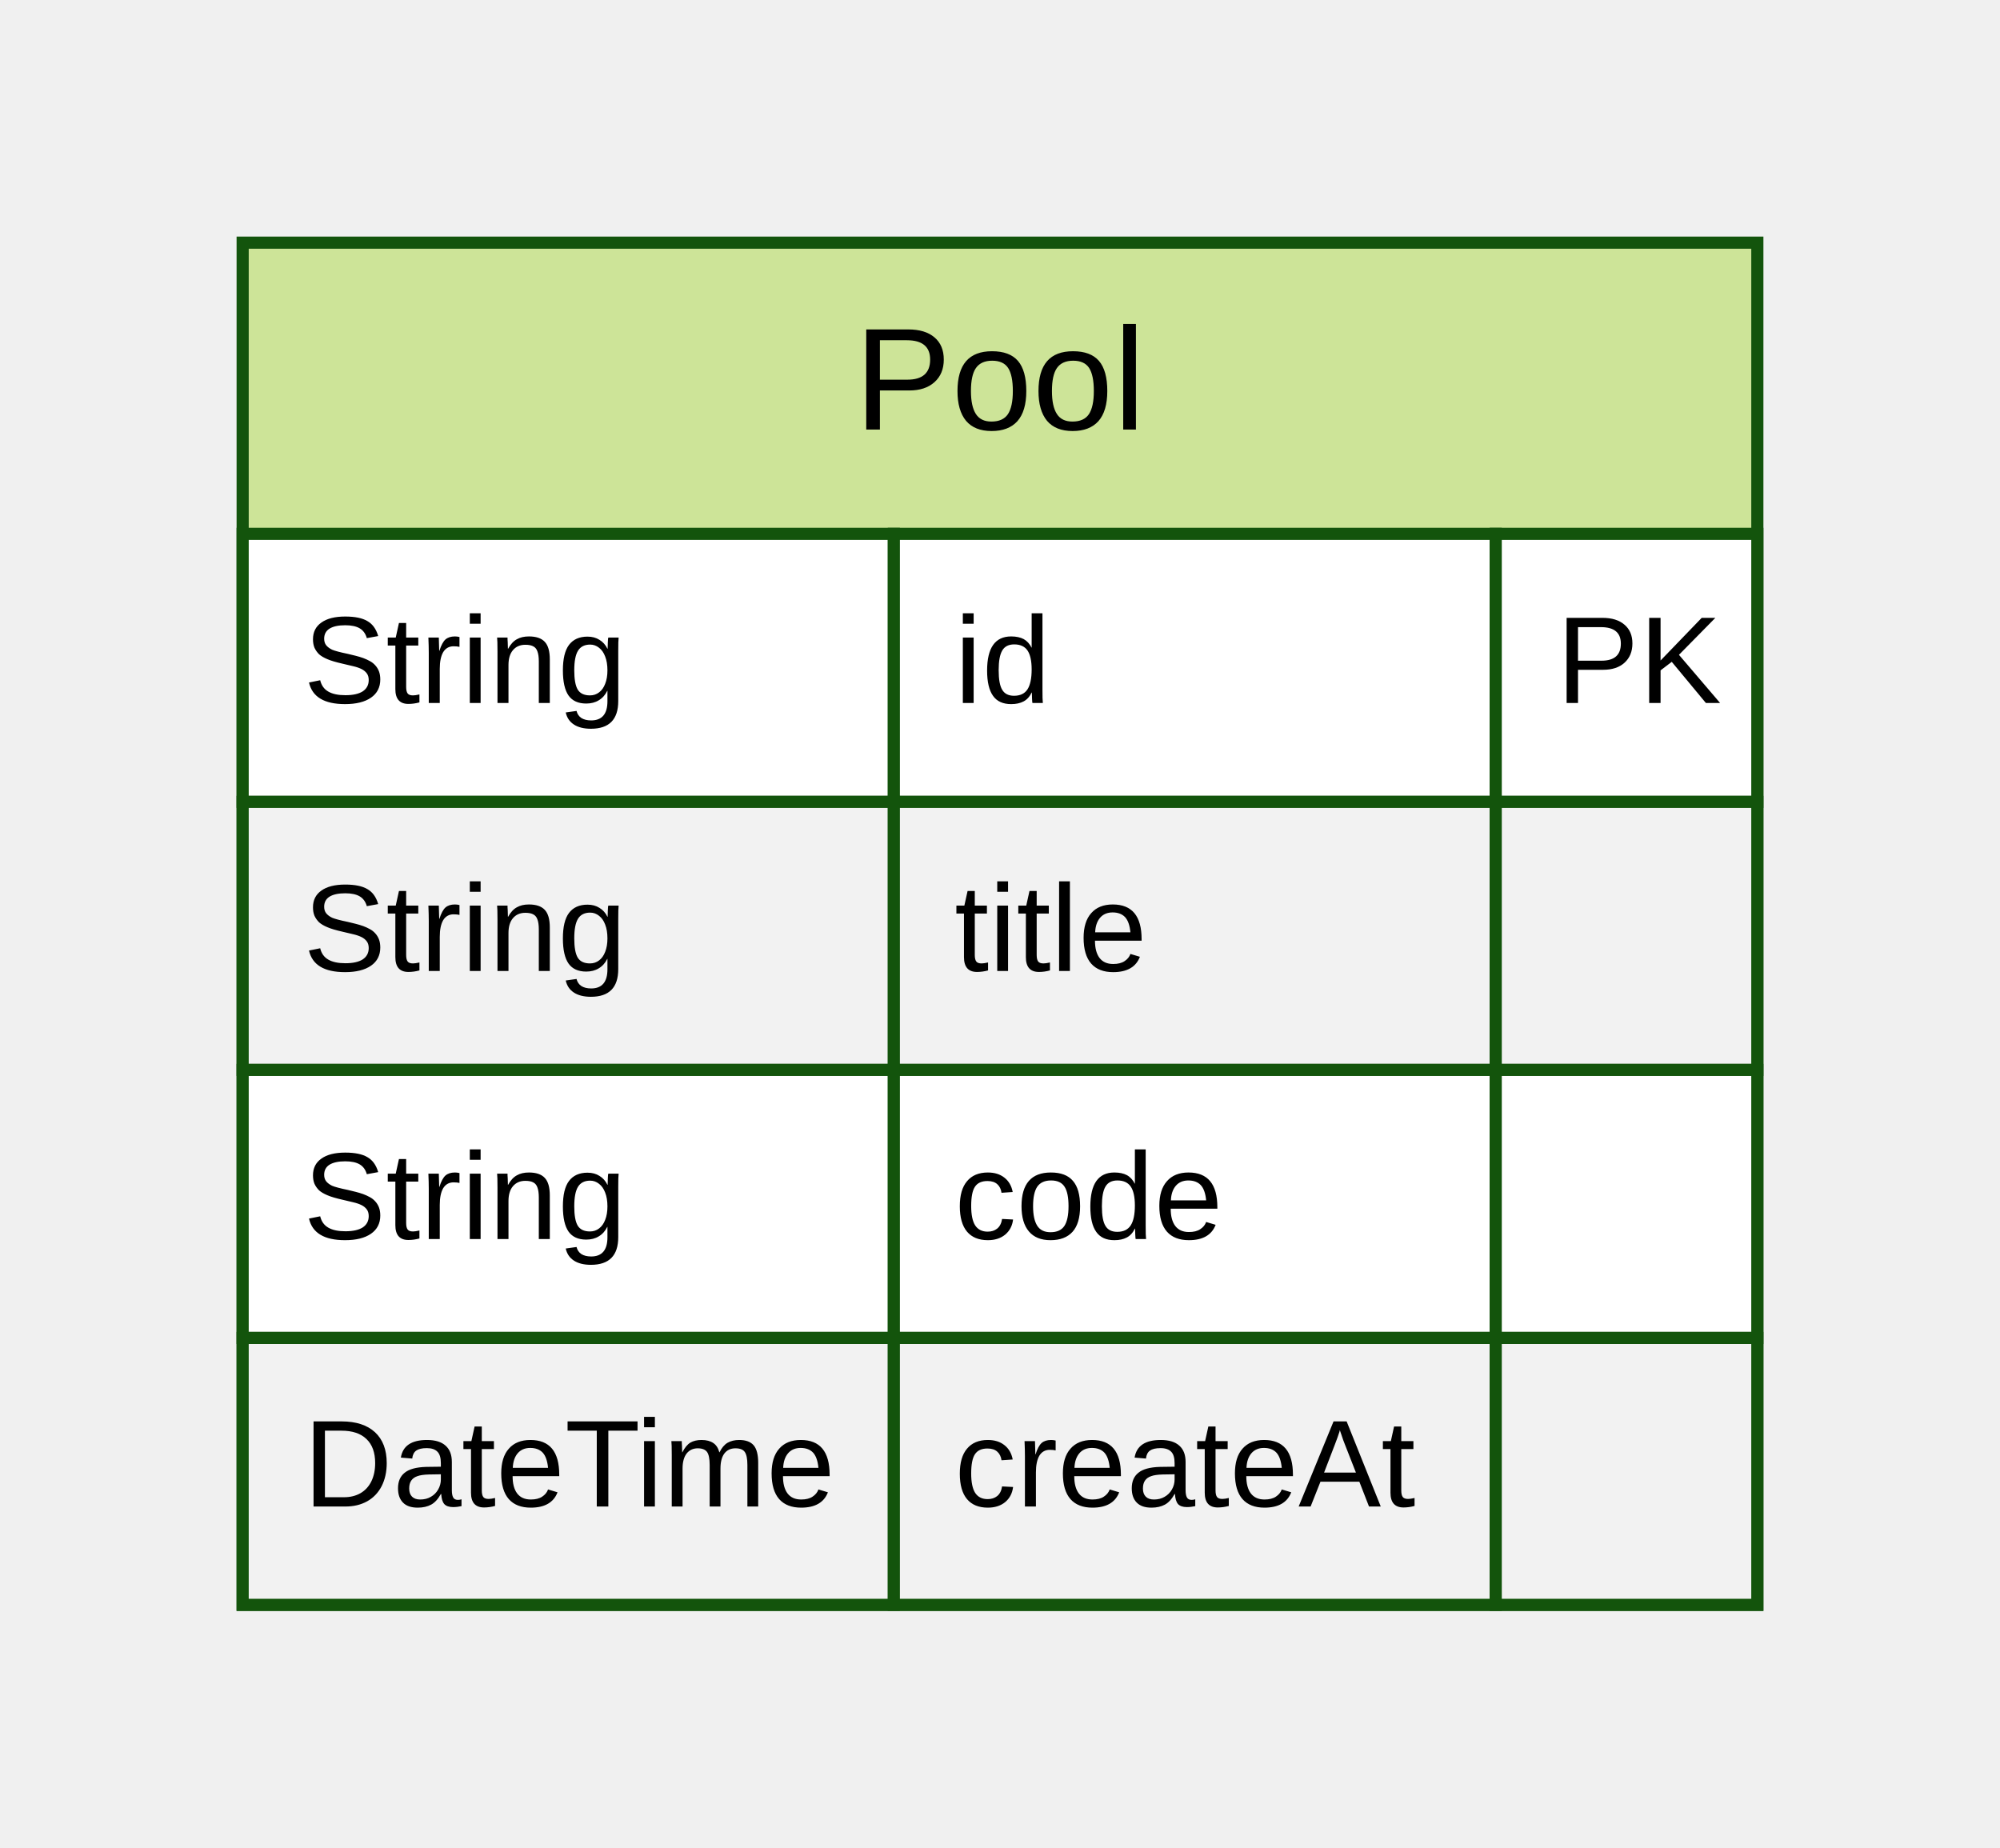
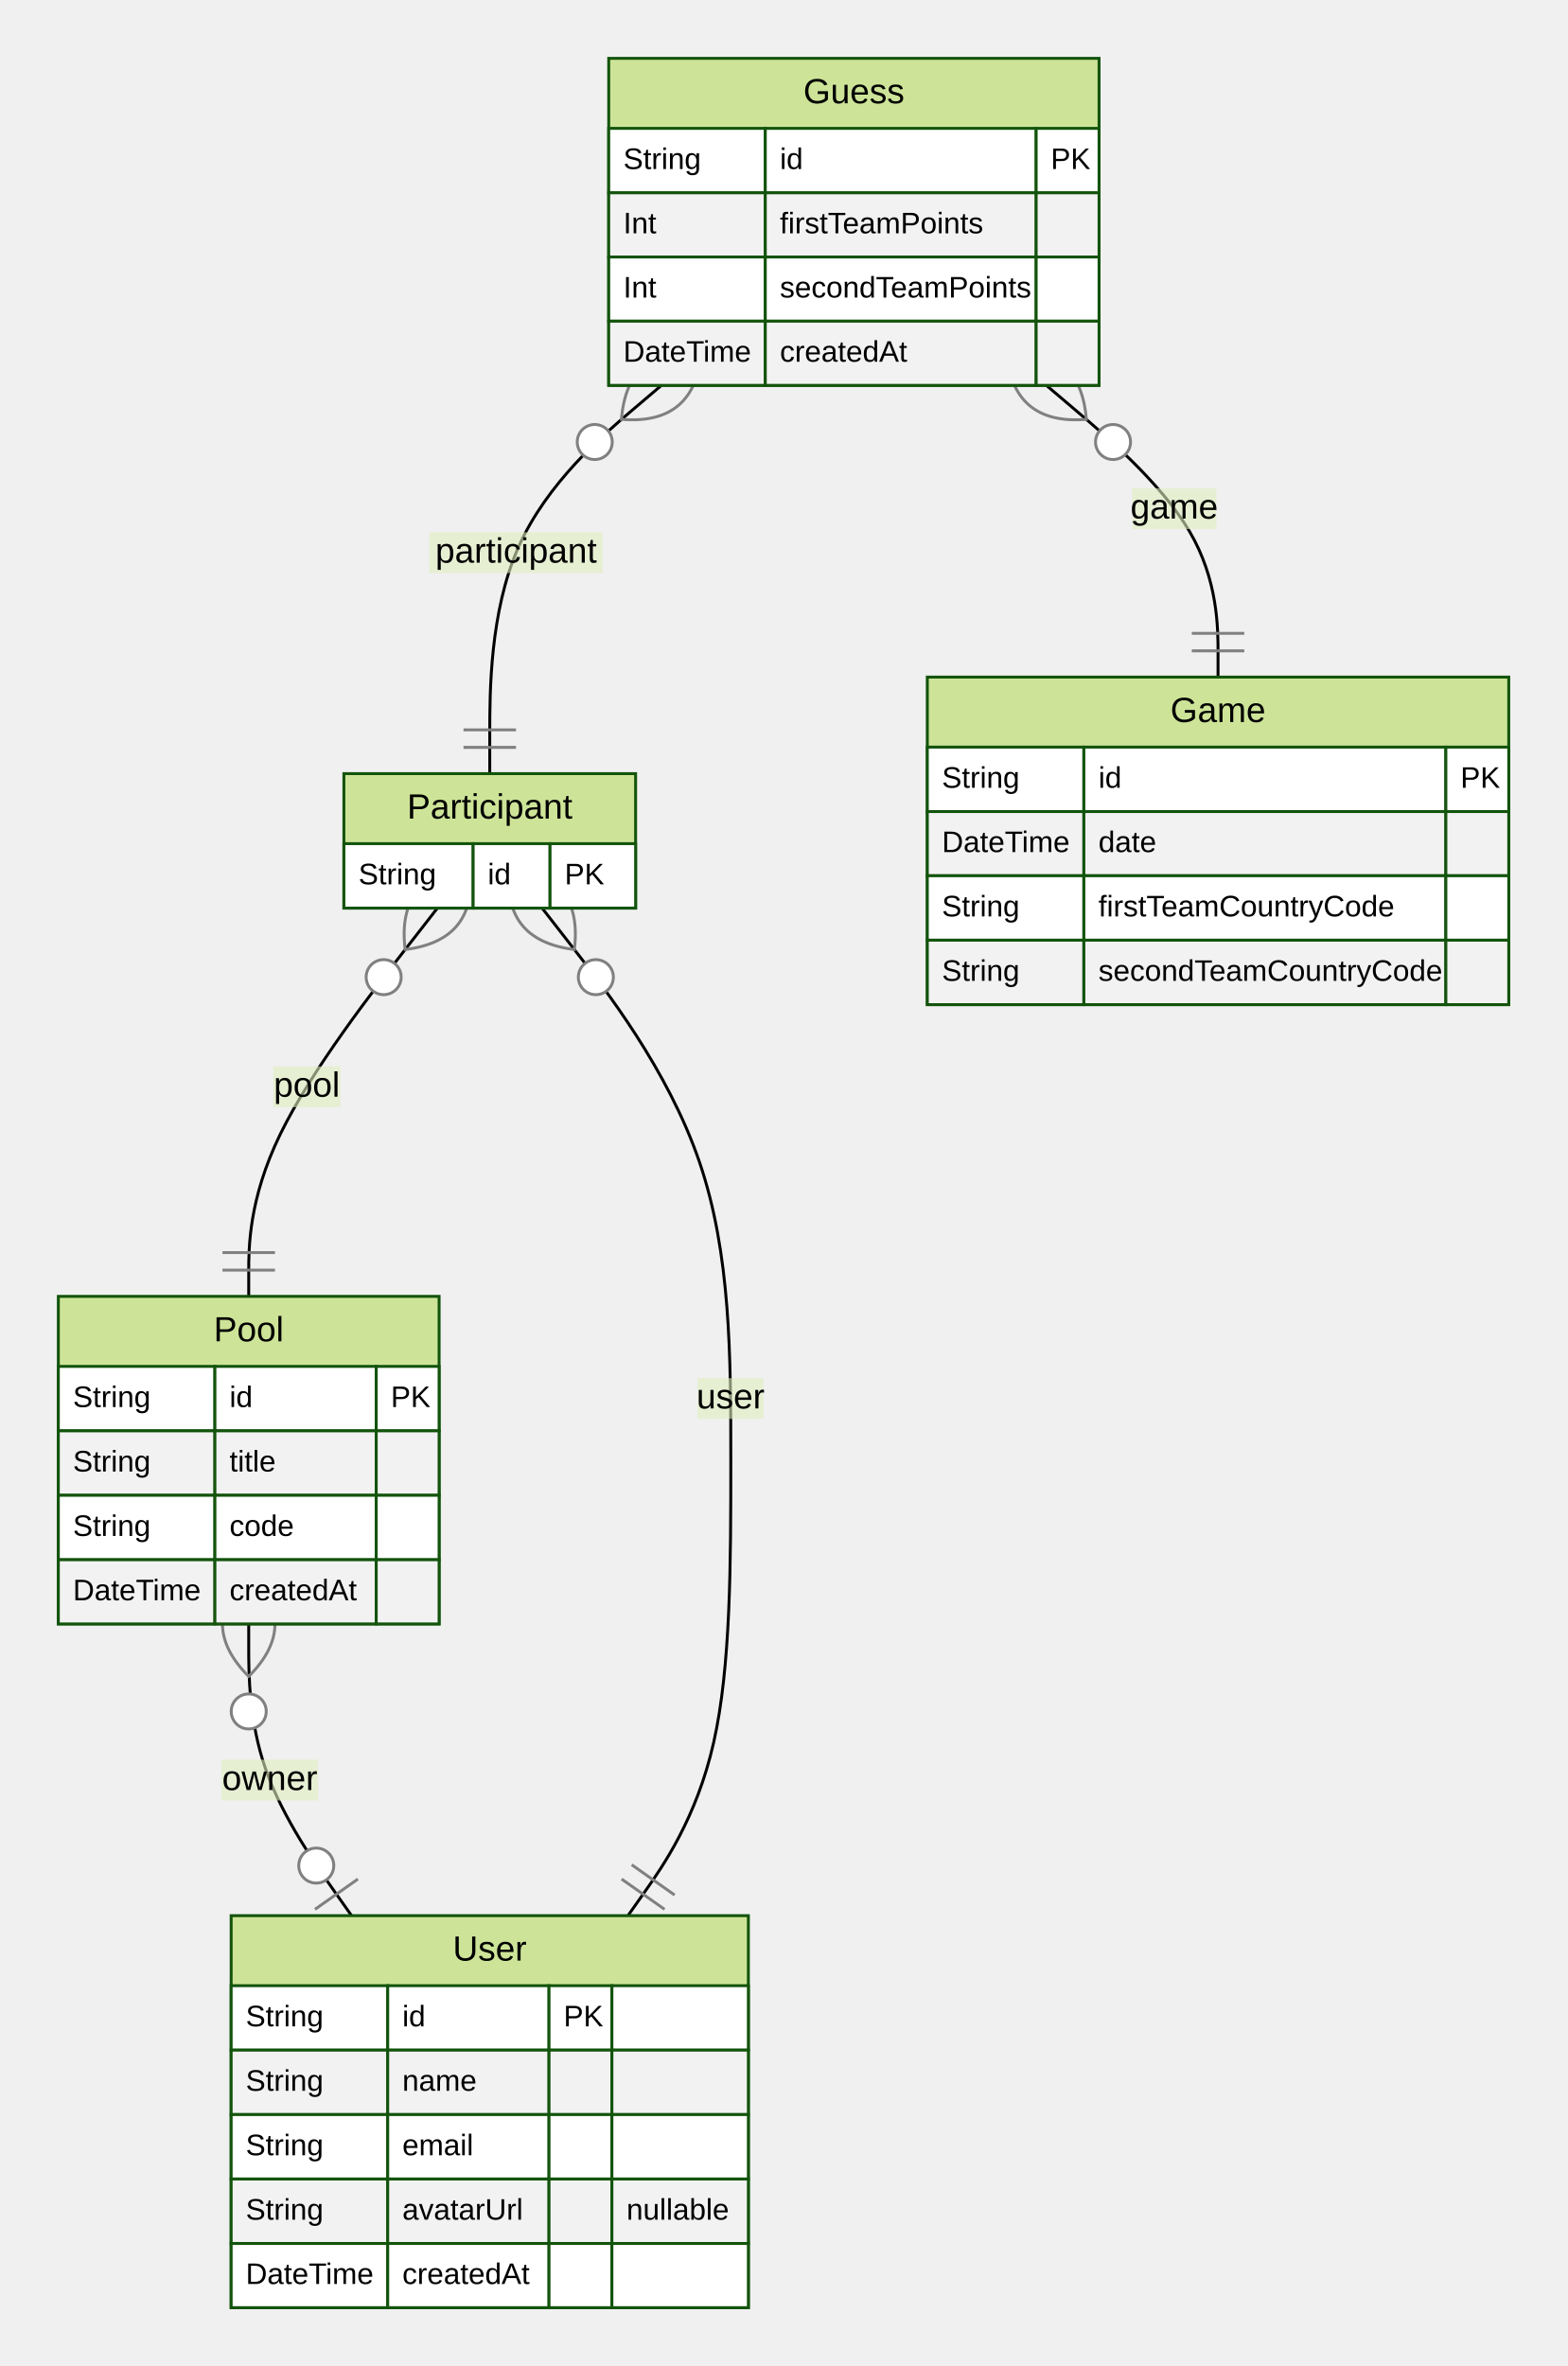
- <svg xmlns="http://www.w3.org/2000/svg" aria-labelledby="chart-title-mermaid-0 chart-desc-mermaid-0" role="img" viewBox="0 0 164.844 152.275" style="max-width: 164.844px; background-color: white;" width="100%" id="mermaid-0">
+ <svg xmlns="http://www.w3.org/2000/svg" aria-labelledby="chart-title-mermaid-0 chart-desc-mermaid-0" role="img" viewBox="0 0 537.227 811.01" style="max-width: 537.227px; background-color: white;" width="100%" id="mermaid-0">
  <style>#mermaid-0 {font-family:"trebuchet ms",verdana,arial,sans-serif;font-size:16px;fill:#000000;}#mermaid-0 .error-icon{fill:#552222;}#mermaid-0 .error-text{fill:#552222;stroke:#552222;}#mermaid-0 .edge-thickness-normal{stroke-width:2px;}#mermaid-0 .edge-thickness-thick{stroke-width:3.5px;}#mermaid-0 .edge-pattern-solid{stroke-dasharray:0;}#mermaid-0 .edge-pattern-dashed{stroke-dasharray:3;}#mermaid-0 .edge-pattern-dotted{stroke-dasharray:2;}#mermaid-0 .marker{fill:#000000;stroke:#000000;}#mermaid-0 .marker.cross{stroke:#000000;}#mermaid-0 svg{font-family:"trebuchet ms",verdana,arial,sans-serif;font-size:16px;}#mermaid-0 .entityBox{fill:#cde498;stroke:#13540c;}#mermaid-0 .attributeBoxOdd{fill:#ffffff;stroke:#13540c;}#mermaid-0 .attributeBoxEven{fill:#f2f2f2;stroke:#13540c;}#mermaid-0 .relationshipLabelBox{fill:hsl(78.158, 58.462%, 84.51%);opacity:0.7;background-color:hsl(78.158, 58.462%, 84.51%);}#mermaid-0 .relationshipLabelBox rect{opacity:0.5;}#mermaid-0 .relationshipLine{stroke:#000000;}#mermaid-0 :root{--mermaid-font-family:"trebuchet ms",verdana,arial,sans-serif;}</style>
  <g />
  <defs>
    <marker orient="auto" markerHeight="18" markerWidth="18" refY="9" refX="0" id="ONLY_ONE_START">
      <path d="M9,0 L9,18 M15,0 L15,18" fill="none" stroke="gray" />
    </marker>
  </defs>
  <defs>
    <marker orient="auto" markerHeight="18" markerWidth="18" refY="9" refX="18" id="ONLY_ONE_END">
      <path d="M3,0 L3,18 M9,0 L9,18" fill="none" stroke="gray" />
    </marker>
  </defs>
  <defs>
    <marker orient="auto" markerHeight="18" markerWidth="30" refY="9" refX="0" id="ZERO_OR_ONE_START">
      <circle r="6" cy="9" cx="21" fill="white" stroke="gray" />
      <path d="M9,0 L9,18" fill="none" stroke="gray" />
    </marker>
  </defs>
  <defs>
    <marker orient="auto" markerHeight="18" markerWidth="30" refY="9" refX="30" id="ZERO_OR_ONE_END">
      <circle r="6" cy="9" cx="9" fill="white" stroke="gray" />
      <path d="M21,0 L21,18" fill="none" stroke="gray" />
    </marker>
  </defs>
  <defs>
    <marker orient="auto" markerHeight="36" markerWidth="45" refY="18" refX="18" id="ONE_OR_MORE_START">
      <path d="M0,18 Q 18,0 36,18 Q 18,36 0,18 M42,9 L42,27" fill="none" stroke="gray" />
    </marker>
  </defs>
  <defs>
    <marker orient="auto" markerHeight="36" markerWidth="45" refY="18" refX="27" id="ONE_OR_MORE_END">
      <path d="M3,9 L3,27 M9,18 Q27,0 45,18 Q27,36 9,18" fill="none" stroke="gray" />
    </marker>
  </defs>
  <defs>
    <marker orient="auto" markerHeight="36" markerWidth="57" refY="18" refX="18" id="ZERO_OR_MORE_START">
      <circle r="6" cy="18" cx="48" fill="white" stroke="gray" />
      <path d="M0,18 Q18,0 36,18 Q18,36 0,18" fill="none" stroke="gray" />
    </marker>
  </defs>
  <defs>
    <marker orient="auto" markerHeight="36" markerWidth="57" refY="18" refX="39" id="ZERO_OR_MORE_END">
      <circle r="6" cy="18" cx="9" fill="white" stroke="gray" />
      <path d="M21,18 Q39,0 57,18 Q39,36 21,18" fill="none" stroke="gray" />
    </marker>
  </defs>
-   <g transform="translate(20,20 )" id="Pool">
-     <rect height="112.275" width="124.844" y="0" x="0" stroke="gray" fill-opacity="100%" fill="honeydew" class="er entityBox" />
-     <text transform="translate(62.42188,12)" style="font-family: &quot;trebuchet ms&quot;, verdana, arial, sans-serif;; font-size: 12px" text-anchor="middle" dominant-baseline="middle" y="0" x="0" id="entity-Pool" class="er entityLabel">Pool</text>
+   <path marker-start="url(#ZERO_OR_MORE_START)" marker-end="url(#ZERO_OR_ONE_END)" fill="none" stroke="gray" d="M85.266,556.643L85.266,564.976C85.266,573.309,85.266,589.976,91.142,606.643C97.018,623.309,108.771,639.976,114.647,648.309L120.523,656.643" class="er relationshipLine" />
+   <path marker-start="url(#ZERO_OR_MORE_START)" marker-end="url(#ONLY_ONE_END)" fill="none" stroke="gray" d="M185.841,311.275L196.622,325.124C207.404,338.973,228.968,366.67,239.749,398.208C250.531,429.746,250.531,465.126,250.531,500.505C250.531,535.884,250.531,571.263,244.655,597.286C238.779,623.309,227.026,639.976,221.15,648.309L215.273,656.643" class="er relationshipLine" />
+   <path marker-start="url(#ZERO_OR_MORE_START)" marker-end="url(#ONLY_ONE_END)" fill="none" stroke="gray" d="M149.956,311.275L139.174,325.124C128.393,338.973,106.829,366.67,96.047,388.852C85.266,411.034,85.266,427.701,85.266,436.034L85.266,444.367" class="er relationshipLine" />
+   <path marker-start="url(#ZERO_OR_MORE_START)" marker-end="url(#ONLY_ONE_END)" fill="none" stroke="gray" d="M226.756,132.092L216.946,140.425C207.137,148.758,187.518,165.425,177.708,187.607C167.898,209.789,167.898,237.486,167.898,251.335L167.898,265.184" class="er relationshipLine" />
+   <path marker-start="url(#ZERO_OR_MORE_START)" marker-end="url(#ONLY_ONE_END)" fill="none" stroke="gray" d="M358.705,132.092L368.515,140.425C378.324,148.758,397.943,165.425,407.753,182.092C417.562,198.758,417.562,215.425,417.562,223.758L417.562,232.092" class="er relationshipLine" />
+   <g transform="translate(20,444.3672 )" id="Pool">
+     <rect height="112.275" width="130.531" y="0" x="0" stroke="gray" fill-opacity="100%" fill="honeydew" class="er entityBox" />
+     <text transform="translate(65.26562,12)" style="font-family: &quot;trebuchet ms&quot;, verdana, arial, sans-serif;; font-size: 12px" text-anchor="middle" dominant-baseline="middle" y="0" x="0" id="entity-Pool" class="er entityLabel">Pool</text>
    <rect height="22.092" width="53.672" y="24" x="0" stroke="gray" fill-opacity="100%" fill="honeydew" class="er attributeBoxOdd" />
    <text transform="translate(5,35.0459)" style="font-family: &quot;trebuchet ms&quot;, verdana, arial, sans-serif;; font-size: 10.2px" text-anchor="left" dominant-baseline="middle" y="0" x="0" id="entity-Pool-attr-1-type" class="er entityLabel">String</text>
-     <rect height="22.092" width="49.609" y="24" x="53.672" stroke="gray" fill-opacity="100%" fill="honeydew" class="er attributeBoxOdd" />
+     <rect height="22.092" width="55.297" y="24" x="53.672" stroke="gray" fill-opacity="100%" fill="honeydew" class="er attributeBoxOdd" />
    <text transform="translate(58.67188,35.0459)" style="font-family: &quot;trebuchet ms&quot;, verdana, arial, sans-serif;; font-size: 10.2px" text-anchor="left" dominant-baseline="middle" y="0" x="0" id="entity-Pool-attr-1-name" class="er entityLabel">id</text>
-     <rect height="22.092" width="21.562" y="24" x="103.281" stroke="gray" fill-opacity="100%" fill="honeydew" class="er attributeBoxOdd" />
-     <text transform="translate(108.2812,35.0459)" style="font-family: &quot;trebuchet ms&quot;, verdana, arial, sans-serif;; font-size: 10.2px" text-anchor="left" dominant-baseline="middle" y="0" x="0" id="entity-Pool-attr-1-key" class="er entityLabel">PK</text>
+     <rect height="22.092" width="21.562" y="24" x="108.969" stroke="gray" fill-opacity="100%" fill="honeydew" class="er attributeBoxOdd" />
+     <text transform="translate(113.9688,35.0459)" style="font-family: &quot;trebuchet ms&quot;, verdana, arial, sans-serif;; font-size: 10.2px" text-anchor="left" dominant-baseline="middle" y="0" x="0" id="entity-Pool-attr-1-key" class="er entityLabel">PK</text>
    <rect height="22.092" width="53.672" y="46.092" x="0" stroke="gray" fill-opacity="100%" fill="honeydew" class="er attributeBoxEven" />
    <text transform="translate(5,57.1377)" style="font-family: &quot;trebuchet ms&quot;, verdana, arial, sans-serif;; font-size: 10.2px" text-anchor="left" dominant-baseline="middle" y="0" x="0" id="entity-Pool-attr-2-type" class="er entityLabel">String</text>
-     <rect height="22.092" width="49.609" y="46.092" x="53.672" stroke="gray" fill-opacity="100%" fill="honeydew" class="er attributeBoxEven" />
+     <rect height="22.092" width="55.297" y="46.092" x="53.672" stroke="gray" fill-opacity="100%" fill="honeydew" class="er attributeBoxEven" />
    <text transform="translate(58.67188,57.1377)" style="font-family: &quot;trebuchet ms&quot;, verdana, arial, sans-serif;; font-size: 10.2px" text-anchor="left" dominant-baseline="middle" y="0" x="0" id="entity-Pool-attr-2-name" class="er entityLabel">title</text>
-     <rect height="22.092" width="21.562" y="46.092" x="103.281" stroke="gray" fill-opacity="100%" fill="honeydew" class="er attributeBoxEven" />
-     <text transform="translate(108.2812,57.1377)" style="font-family: &quot;trebuchet ms&quot;, verdana, arial, sans-serif;; font-size: 10.2px" text-anchor="left" dominant-baseline="middle" y="0" x="0" id="entity-Pool-attr-2-key" class="er entityLabel" />
+     <rect height="22.092" width="21.562" y="46.092" x="108.969" stroke="gray" fill-opacity="100%" fill="honeydew" class="er attributeBoxEven" />
+     <text transform="translate(113.9688,57.1377)" style="font-family: &quot;trebuchet ms&quot;, verdana, arial, sans-serif;; font-size: 10.2px" text-anchor="left" dominant-baseline="middle" y="0" x="0" id="entity-Pool-attr-2-key" class="er entityLabel" />
    <rect height="22.092" width="53.672" y="68.184" x="0" stroke="gray" fill-opacity="100%" fill="honeydew" class="er attributeBoxOdd" />
    <text transform="translate(5,79.22949)" style="font-family: &quot;trebuchet ms&quot;, verdana, arial, sans-serif;; font-size: 10.2px" text-anchor="left" dominant-baseline="middle" y="0" x="0" id="entity-Pool-attr-3-type" class="er entityLabel">String</text>
-     <rect height="22.092" width="49.609" y="68.184" x="53.672" stroke="gray" fill-opacity="100%" fill="honeydew" class="er attributeBoxOdd" />
+     <rect height="22.092" width="55.297" y="68.184" x="53.672" stroke="gray" fill-opacity="100%" fill="honeydew" class="er attributeBoxOdd" />
    <text transform="translate(58.67188,79.22949)" style="font-family: &quot;trebuchet ms&quot;, verdana, arial, sans-serif;; font-size: 10.2px" text-anchor="left" dominant-baseline="middle" y="0" x="0" id="entity-Pool-attr-3-name" class="er entityLabel">code</text>
-     <rect height="22.092" width="21.562" y="68.184" x="103.281" stroke="gray" fill-opacity="100%" fill="honeydew" class="er attributeBoxOdd" />
-     <text transform="translate(108.2812,79.22949)" style="font-family: &quot;trebuchet ms&quot;, verdana, arial, sans-serif;; font-size: 10.2px" text-anchor="left" dominant-baseline="middle" y="0" x="0" id="entity-Pool-attr-3-key" class="er entityLabel" />
+     <rect height="22.092" width="21.562" y="68.184" x="108.969" stroke="gray" fill-opacity="100%" fill="honeydew" class="er attributeBoxOdd" />
+     <text transform="translate(113.9688,79.22949)" style="font-family: &quot;trebuchet ms&quot;, verdana, arial, sans-serif;; font-size: 10.2px" text-anchor="left" dominant-baseline="middle" y="0" x="0" id="entity-Pool-attr-3-key" class="er entityLabel" />
    <rect height="22" width="53.672" y="90.275" x="0" stroke="gray" fill-opacity="100%" fill="honeydew" class="er attributeBoxEven" />
    <text transform="translate(5,101.2754)" style="font-family: &quot;trebuchet ms&quot;, verdana, arial, sans-serif;; font-size: 10.2px" text-anchor="left" dominant-baseline="middle" y="0" x="0" id="entity-Pool-attr-4-type" class="er entityLabel">DateTime</text>
-     <rect height="22" width="49.609" y="90.275" x="53.672" stroke="gray" fill-opacity="100%" fill="honeydew" class="er attributeBoxEven" />
-     <text transform="translate(58.67188,101.2754)" style="font-family: &quot;trebuchet ms&quot;, verdana, arial, sans-serif;; font-size: 10.2px" text-anchor="left" dominant-baseline="middle" y="0" x="0" id="entity-Pool-attr-4-name" class="er entityLabel">createAt</text>
-     <rect height="22" width="21.562" y="90.275" x="103.281" stroke="gray" fill-opacity="100%" fill="honeydew" class="er attributeBoxEven" />
-     <text transform="translate(108.2812,101.2754)" style="font-family: &quot;trebuchet ms&quot;, verdana, arial, sans-serif;; font-size: 10.2px" text-anchor="left" dominant-baseline="middle" y="0" x="0" id="entity-Pool-attr-4-key" class="er entityLabel" />
-   </g>
+     <rect height="22" width="55.297" y="90.275" x="53.672" stroke="gray" fill-opacity="100%" fill="honeydew" class="er attributeBoxEven" />
+     <text transform="translate(58.67188,101.2754)" style="font-family: &quot;trebuchet ms&quot;, verdana, arial, sans-serif;; font-size: 10.2px" text-anchor="left" dominant-baseline="middle" y="0" x="0" id="entity-Pool-attr-4-name" class="er entityLabel">createdAt</text>
+     <rect height="22" width="21.562" y="90.275" x="108.969" stroke="gray" fill-opacity="100%" fill="honeydew" class="er attributeBoxEven" />
+     <text transform="translate(113.9688,101.2754)" style="font-family: &quot;trebuchet ms&quot;, verdana, arial, sans-serif;; font-size: 10.2px" text-anchor="left" dominant-baseline="middle" y="0" x="0" id="entity-Pool-attr-4-key" class="er entityLabel" />
+   </g>
+   <g transform="translate(117.8984,265.1836 )" id="Participant">
+     <rect height="46.092" width="100" y="0" x="0" stroke="gray" fill-opacity="100%" fill="honeydew" class="er entityBox" />
+     <text transform="translate(50,12)" style="font-family: &quot;trebuchet ms&quot;, verdana, arial, sans-serif;; font-size: 12px" text-anchor="middle" dominant-baseline="middle" y="0" x="0" id="entity-Participant" class="er entityLabel">Participant</text>
+     <rect height="22.092" width="44.302" y="24" x="0" stroke="gray" fill-opacity="100%" fill="honeydew" class="er attributeBoxOdd" />
+     <text transform="translate(5,35.0459)" style="font-family: &quot;trebuchet ms&quot;, verdana, arial, sans-serif;; font-size: 10.2px" text-anchor="left" dominant-baseline="middle" y="0" x="0" id="entity-Participant-attr-1-type" class="er entityLabel">String</text>
+     <rect height="22.092" width="26.365" y="24" x="44.302" stroke="gray" fill-opacity="100%" fill="honeydew" class="er attributeBoxOdd" />
+     <text transform="translate(49.30208,35.0459)" style="font-family: &quot;trebuchet ms&quot;, verdana, arial, sans-serif;; font-size: 10.2px" text-anchor="left" dominant-baseline="middle" y="0" x="0" id="entity-Participant-attr-1-name" class="er entityLabel">id</text>
+     <rect height="22.092" width="29.333" y="24" x="70.667" stroke="gray" fill-opacity="100%" fill="honeydew" class="er attributeBoxOdd" />
+     <text transform="translate(75.66667,35.0459)" style="font-family: &quot;trebuchet ms&quot;, verdana, arial, sans-serif;; font-size: 10.2px" text-anchor="left" dominant-baseline="middle" y="0" x="0" id="entity-Participant-attr-1-key" class="er entityLabel">PK</text>
+   </g>
+   <g transform="translate(79.24219,656.6426 )" id="User">
+     <rect height="134.367" width="177.312" y="0" x="0" stroke="gray" fill-opacity="100%" fill="honeydew" class="er entityBox" />
+     <text transform="translate(88.65625,12)" style="font-family: &quot;trebuchet ms&quot;, verdana, arial, sans-serif;; font-size: 12px" text-anchor="middle" dominant-baseline="middle" y="0" x="0" id="entity-User" class="er entityLabel">User</text>
+     <rect height="22.092" width="53.672" y="24" x="0" stroke="gray" fill-opacity="100%" fill="honeydew" class="er attributeBoxOdd" />
+     <text transform="translate(5,35.0459)" style="font-family: &quot;trebuchet ms&quot;, verdana, arial, sans-serif;; font-size: 10.2px" text-anchor="left" dominant-baseline="middle" y="0" x="0" id="entity-User-attr-1-type" class="er entityLabel">String</text>
+     <rect height="22.092" width="55.297" y="24" x="53.672" stroke="gray" fill-opacity="100%" fill="honeydew" class="er attributeBoxOdd" />
+     <text transform="translate(58.67188,35.0459)" style="font-family: &quot;trebuchet ms&quot;, verdana, arial, sans-serif;; font-size: 10.2px" text-anchor="left" dominant-baseline="middle" y="0" x="0" id="entity-User-attr-1-name" class="er entityLabel">id</text>
+     <rect height="22.092" width="21.562" y="24" x="108.969" stroke="gray" fill-opacity="100%" fill="honeydew" class="er attributeBoxOdd" />
+     <text transform="translate(113.9688,35.0459)" style="font-family: &quot;trebuchet ms&quot;, verdana, arial, sans-serif;; font-size: 10.2px" text-anchor="left" dominant-baseline="middle" y="0" x="0" id="entity-User-attr-1-key" class="er entityLabel">PK</text>
+     <rect height="22.092" width="46.781" y="24" x="130.531" stroke="gray" fill-opacity="100%" fill="honeydew" class="er attributeBoxOdd" />
+     <text transform="translate(135.5312,35.0459)" style="font-family: &quot;trebuchet ms&quot;, verdana, arial, sans-serif;; font-size: 10.2px" text-anchor="left" dominant-baseline="middle" y="0" x="0" id="entity-User-attr-1-comment" class="er entityLabel" />
+     <rect height="22.092" width="53.672" y="46.092" x="0" stroke="gray" fill-opacity="100%" fill="honeydew" class="er attributeBoxEven" />
+     <text transform="translate(5,57.1377)" style="font-family: &quot;trebuchet ms&quot;, verdana, arial, sans-serif;; font-size: 10.2px" text-anchor="left" dominant-baseline="middle" y="0" x="0" id="entity-User-attr-2-type" class="er entityLabel">String</text>
+     <rect height="22.092" width="55.297" y="46.092" x="53.672" stroke="gray" fill-opacity="100%" fill="honeydew" class="er attributeBoxEven" />
+     <text transform="translate(58.67188,57.1377)" style="font-family: &quot;trebuchet ms&quot;, verdana, arial, sans-serif;; font-size: 10.2px" text-anchor="left" dominant-baseline="middle" y="0" x="0" id="entity-User-attr-2-name" class="er entityLabel">name</text>
+     <rect height="22.092" width="21.562" y="46.092" x="108.969" stroke="gray" fill-opacity="100%" fill="honeydew" class="er attributeBoxEven" />
+     <text transform="translate(113.9688,57.1377)" style="font-family: &quot;trebuchet ms&quot;, verdana, arial, sans-serif;; font-size: 10.2px" text-anchor="left" dominant-baseline="middle" y="0" x="0" id="entity-User-attr-2-key" class="er entityLabel" />
+     <rect height="22.092" width="46.781" y="46.092" x="130.531" stroke="gray" fill-opacity="100%" fill="honeydew" class="er attributeBoxEven" />
+     <text transform="translate(135.5312,57.1377)" style="font-family: &quot;trebuchet ms&quot;, verdana, arial, sans-serif;; font-size: 10.2px" text-anchor="left" dominant-baseline="middle" y="0" x="0" id="entity-User-attr-2-comment" class="er entityLabel" />
+     <rect height="22.092" width="53.672" y="68.184" x="0" stroke="gray" fill-opacity="100%" fill="honeydew" class="er attributeBoxOdd" />
+     <text transform="translate(5,79.22949)" style="font-family: &quot;trebuchet ms&quot;, verdana, arial, sans-serif;; font-size: 10.2px" text-anchor="left" dominant-baseline="middle" y="0" x="0" id="entity-User-attr-3-type" class="er entityLabel">String</text>
+     <rect height="22.092" width="55.297" y="68.184" x="53.672" stroke="gray" fill-opacity="100%" fill="honeydew" class="er attributeBoxOdd" />
+     <text transform="translate(58.67188,79.22949)" style="font-family: &quot;trebuchet ms&quot;, verdana, arial, sans-serif;; font-size: 10.2px" text-anchor="left" dominant-baseline="middle" y="0" x="0" id="entity-User-attr-3-name" class="er entityLabel">email</text>
+     <rect height="22.092" width="21.562" y="68.184" x="108.969" stroke="gray" fill-opacity="100%" fill="honeydew" class="er attributeBoxOdd" />
+     <text transform="translate(113.9688,79.22949)" style="font-family: &quot;trebuchet ms&quot;, verdana, arial, sans-serif;; font-size: 10.2px" text-anchor="left" dominant-baseline="middle" y="0" x="0" id="entity-User-attr-3-key" class="er entityLabel" />
+     <rect height="22.092" width="46.781" y="68.184" x="130.531" stroke="gray" fill-opacity="100%" fill="honeydew" class="er attributeBoxOdd" />
+     <text transform="translate(135.5312,79.22949)" style="font-family: &quot;trebuchet ms&quot;, verdana, arial, sans-serif;; font-size: 10.2px" text-anchor="left" dominant-baseline="middle" y="0" x="0" id="entity-User-attr-3-comment" class="er entityLabel" />
+     <rect height="22.092" width="53.672" y="90.275" x="0" stroke="gray" fill-opacity="100%" fill="honeydew" class="er attributeBoxEven" />
+     <text transform="translate(5,101.3213)" style="font-family: &quot;trebuchet ms&quot;, verdana, arial, sans-serif;; font-size: 10.2px" text-anchor="left" dominant-baseline="middle" y="0" x="0" id="entity-User-attr-4-type" class="er entityLabel">String</text>
+     <rect height="22.092" width="55.297" y="90.275" x="53.672" stroke="gray" fill-opacity="100%" fill="honeydew" class="er attributeBoxEven" />
+     <text transform="translate(58.67188,101.3213)" style="font-family: &quot;trebuchet ms&quot;, verdana, arial, sans-serif;; font-size: 10.2px" text-anchor="left" dominant-baseline="middle" y="0" x="0" id="entity-User-attr-4-name" class="er entityLabel">avatarUrl</text>
+     <rect height="22.092" width="21.562" y="90.275" x="108.969" stroke="gray" fill-opacity="100%" fill="honeydew" class="er attributeBoxEven" />
+     <text transform="translate(113.9688,101.3213)" style="font-family: &quot;trebuchet ms&quot;, verdana, arial, sans-serif;; font-size: 10.2px" text-anchor="left" dominant-baseline="middle" y="0" x="0" id="entity-User-attr-4-key" class="er entityLabel" />
+     <rect height="22.092" width="46.781" y="90.275" x="130.531" stroke="gray" fill-opacity="100%" fill="honeydew" class="er attributeBoxEven" />
+     <text transform="translate(135.5312,101.3213)" style="font-family: &quot;trebuchet ms&quot;, verdana, arial, sans-serif;; font-size: 10.2px" text-anchor="left" dominant-baseline="middle" y="0" x="0" id="entity-User-attr-4-comment" class="er entityLabel">nullable</text>
+     <rect height="22" width="53.672" y="112.367" x="0" stroke="gray" fill-opacity="100%" fill="honeydew" class="er attributeBoxOdd" />
+     <text transform="translate(5,123.3672)" style="font-family: &quot;trebuchet ms&quot;, verdana, arial, sans-serif;; font-size: 10.2px" text-anchor="left" dominant-baseline="middle" y="0" x="0" id="entity-User-attr-5-type" class="er entityLabel">DateTime</text>
+     <rect height="22" width="55.297" y="112.367" x="53.672" stroke="gray" fill-opacity="100%" fill="honeydew" class="er attributeBoxOdd" />
+     <text transform="translate(58.67188,123.3672)" style="font-family: &quot;trebuchet ms&quot;, verdana, arial, sans-serif;; font-size: 10.2px" text-anchor="left" dominant-baseline="middle" y="0" x="0" id="entity-User-attr-5-name" class="er entityLabel">createdAt</text>
+     <rect height="22" width="21.562" y="112.367" x="108.969" stroke="gray" fill-opacity="100%" fill="honeydew" class="er attributeBoxOdd" />
+     <text transform="translate(113.9688,123.3672)" style="font-family: &quot;trebuchet ms&quot;, verdana, arial, sans-serif;; font-size: 10.2px" text-anchor="left" dominant-baseline="middle" y="0" x="0" id="entity-User-attr-5-key" class="er entityLabel" />
+     <rect height="22" width="46.781" y="112.367" x="130.531" stroke="gray" fill-opacity="100%" fill="honeydew" class="er attributeBoxOdd" />
+     <text transform="translate(135.5312,123.3672)" style="font-family: &quot;trebuchet ms&quot;, verdana, arial, sans-serif;; font-size: 10.2px" text-anchor="left" dominant-baseline="middle" y="0" x="0" id="entity-User-attr-5-comment" class="er entityLabel" />
+   </g>
+   <g transform="translate(317.8984,232.0918 )" id="Game">
+     <rect height="112.275" width="199.328" y="0" x="0" stroke="gray" fill-opacity="100%" fill="honeydew" class="er entityBox" />
+     <text transform="translate(99.66406,12)" style="font-family: &quot;trebuchet ms&quot;, verdana, arial, sans-serif;; font-size: 12px" text-anchor="middle" dominant-baseline="middle" y="0" x="0" id="entity-Game" class="er entityLabel">Game</text>
+     <rect height="22.092" width="53.672" y="24" x="0" stroke="gray" fill-opacity="100%" fill="honeydew" class="er attributeBoxOdd" />
+     <text transform="translate(5,35.0459)" style="font-family: &quot;trebuchet ms&quot;, verdana, arial, sans-serif;; font-size: 10.2px" text-anchor="left" dominant-baseline="middle" y="0" x="0" id="entity-Game-attr-1-type" class="er entityLabel">String</text>
+     <rect height="22.092" width="124.094" y="24" x="53.672" stroke="gray" fill-opacity="100%" fill="honeydew" class="er attributeBoxOdd" />
+     <text transform="translate(58.67188,35.0459)" style="font-family: &quot;trebuchet ms&quot;, verdana, arial, sans-serif;; font-size: 10.2px" text-anchor="left" dominant-baseline="middle" y="0" x="0" id="entity-Game-attr-1-name" class="er entityLabel">id</text>
+     <rect height="22.092" width="21.562" y="24" x="177.766" stroke="gray" fill-opacity="100%" fill="honeydew" class="er attributeBoxOdd" />
+     <text transform="translate(182.7656,35.0459)" style="font-family: &quot;trebuchet ms&quot;, verdana, arial, sans-serif;; font-size: 10.2px" text-anchor="left" dominant-baseline="middle" y="0" x="0" id="entity-Game-attr-1-key" class="er entityLabel">PK</text>
+     <rect height="22" width="53.672" y="46.092" x="0" stroke="gray" fill-opacity="100%" fill="honeydew" class="er attributeBoxEven" />
+     <text transform="translate(5,57.0918)" style="font-family: &quot;trebuchet ms&quot;, verdana, arial, sans-serif;; font-size: 10.2px" text-anchor="left" dominant-baseline="middle" y="0" x="0" id="entity-Game-attr-2-type" class="er entityLabel">DateTime</text>
+     <rect height="22" width="124.094" y="46.092" x="53.672" stroke="gray" fill-opacity="100%" fill="honeydew" class="er attributeBoxEven" />
+     <text transform="translate(58.67188,57.0918)" style="font-family: &quot;trebuchet ms&quot;, verdana, arial, sans-serif;; font-size: 10.2px" text-anchor="left" dominant-baseline="middle" y="0" x="0" id="entity-Game-attr-2-name" class="er entityLabel">date</text>
+     <rect height="22" width="21.562" y="46.092" x="177.766" stroke="gray" fill-opacity="100%" fill="honeydew" class="er attributeBoxEven" />
+     <text transform="translate(182.7656,57.0918)" style="font-family: &quot;trebuchet ms&quot;, verdana, arial, sans-serif;; font-size: 10.2px" text-anchor="left" dominant-baseline="middle" y="0" x="0" id="entity-Game-attr-2-key" class="er entityLabel" />
+     <rect height="22.092" width="53.672" y="68.092" x="0" stroke="gray" fill-opacity="100%" fill="honeydew" class="er attributeBoxOdd" />
+     <text transform="translate(5,79.1377)" style="font-family: &quot;trebuchet ms&quot;, verdana, arial, sans-serif;; font-size: 10.2px" text-anchor="left" dominant-baseline="middle" y="0" x="0" id="entity-Game-attr-3-type" class="er entityLabel">String</text>
+     <rect height="22.092" width="124.094" y="68.092" x="53.672" stroke="gray" fill-opacity="100%" fill="honeydew" class="er attributeBoxOdd" />
+     <text transform="translate(58.67188,79.1377)" style="font-family: &quot;trebuchet ms&quot;, verdana, arial, sans-serif;; font-size: 10.2px" text-anchor="left" dominant-baseline="middle" y="0" x="0" id="entity-Game-attr-3-name" class="er entityLabel">firstTeamCountryCode</text>
+     <rect height="22.092" width="21.562" y="68.092" x="177.766" stroke="gray" fill-opacity="100%" fill="honeydew" class="er attributeBoxOdd" />
+     <text transform="translate(182.7656,79.1377)" style="font-family: &quot;trebuchet ms&quot;, verdana, arial, sans-serif;; font-size: 10.2px" text-anchor="left" dominant-baseline="middle" y="0" x="0" id="entity-Game-attr-3-key" class="er entityLabel" />
+     <rect height="22.092" width="53.672" y="90.184" x="0" stroke="gray" fill-opacity="100%" fill="honeydew" class="er attributeBoxEven" />
+     <text transform="translate(5,101.2295)" style="font-family: &quot;trebuchet ms&quot;, verdana, arial, sans-serif;; font-size: 10.2px" text-anchor="left" dominant-baseline="middle" y="0" x="0" id="entity-Game-attr-4-type" class="er entityLabel">String</text>
+     <rect height="22.092" width="124.094" y="90.184" x="53.672" stroke="gray" fill-opacity="100%" fill="honeydew" class="er attributeBoxEven" />
+     <text transform="translate(58.67188,101.2295)" style="font-family: &quot;trebuchet ms&quot;, verdana, arial, sans-serif;; font-size: 10.2px" text-anchor="left" dominant-baseline="middle" y="0" x="0" id="entity-Game-attr-4-name" class="er entityLabel">secondTeamCountryCode</text>
+     <rect height="22.092" width="21.562" y="90.184" x="177.766" stroke="gray" fill-opacity="100%" fill="honeydew" class="er attributeBoxEven" />
+     <text transform="translate(182.7656,101.2295)" style="font-family: &quot;trebuchet ms&quot;, verdana, arial, sans-serif;; font-size: 10.2px" text-anchor="left" dominant-baseline="middle" y="0" x="0" id="entity-Game-attr-4-key" class="er entityLabel" />
+   </g>
+   <g transform="translate(208.6836,20 )" id="Guess">
+     <rect height="112.092" width="168.094" y="0" x="0" stroke="gray" fill-opacity="100%" fill="honeydew" class="er entityBox" />
+     <text transform="translate(84.04688,12)" style="font-family: &quot;trebuchet ms&quot;, verdana, arial, sans-serif;; font-size: 12px" text-anchor="middle" dominant-baseline="middle" y="0" x="0" id="entity-Guess" class="er entityLabel">Guess</text>
+     <rect height="22.092" width="53.672" y="24" x="0" stroke="gray" fill-opacity="100%" fill="honeydew" class="er attributeBoxOdd" />
+     <text transform="translate(5,35.0459)" style="font-family: &quot;trebuchet ms&quot;, verdana, arial, sans-serif;; font-size: 10.2px" text-anchor="left" dominant-baseline="middle" y="0" x="0" id="entity-Guess-attr-1-type" class="er entityLabel">String</text>
+     <rect height="22.092" width="92.859" y="24" x="53.672" stroke="gray" fill-opacity="100%" fill="honeydew" class="er attributeBoxOdd" />
+     <text transform="translate(58.67188,35.0459)" style="font-family: &quot;trebuchet ms&quot;, verdana, arial, sans-serif;; font-size: 10.2px" text-anchor="left" dominant-baseline="middle" y="0" x="0" id="entity-Guess-attr-1-name" class="er entityLabel">id</text>
+     <rect height="22.092" width="21.562" y="24" x="146.531" stroke="gray" fill-opacity="100%" fill="honeydew" class="er attributeBoxOdd" />
+     <text transform="translate(151.5312,35.0459)" style="font-family: &quot;trebuchet ms&quot;, verdana, arial, sans-serif;; font-size: 10.2px" text-anchor="left" dominant-baseline="middle" y="0" x="0" id="entity-Guess-attr-1-key" class="er entityLabel">PK</text>
+     <rect height="22" width="53.672" y="46.092" x="0" stroke="gray" fill-opacity="100%" fill="honeydew" class="er attributeBoxEven" />
+     <text transform="translate(5,57.0918)" style="font-family: &quot;trebuchet ms&quot;, verdana, arial, sans-serif;; font-size: 10.2px" text-anchor="left" dominant-baseline="middle" y="0" x="0" id="entity-Guess-attr-2-type" class="er entityLabel">Int</text>
+     <rect height="22" width="92.859" y="46.092" x="53.672" stroke="gray" fill-opacity="100%" fill="honeydew" class="er attributeBoxEven" />
+     <text transform="translate(58.67188,57.0918)" style="font-family: &quot;trebuchet ms&quot;, verdana, arial, sans-serif;; font-size: 10.2px" text-anchor="left" dominant-baseline="middle" y="0" x="0" id="entity-Guess-attr-2-name" class="er entityLabel">firstTeamPoints</text>
+     <rect height="22" width="21.562" y="46.092" x="146.531" stroke="gray" fill-opacity="100%" fill="honeydew" class="er attributeBoxEven" />
+     <text transform="translate(151.5312,57.0918)" style="font-family: &quot;trebuchet ms&quot;, verdana, arial, sans-serif;; font-size: 10.2px" text-anchor="left" dominant-baseline="middle" y="0" x="0" id="entity-Guess-attr-2-key" class="er entityLabel" />
+     <rect height="22" width="53.672" y="68.092" x="0" stroke="gray" fill-opacity="100%" fill="honeydew" class="er attributeBoxOdd" />
+     <text transform="translate(5,79.0918)" style="font-family: &quot;trebuchet ms&quot;, verdana, arial, sans-serif;; font-size: 10.2px" text-anchor="left" dominant-baseline="middle" y="0" x="0" id="entity-Guess-attr-3-type" class="er entityLabel">Int</text>
+     <rect height="22" width="92.859" y="68.092" x="53.672" stroke="gray" fill-opacity="100%" fill="honeydew" class="er attributeBoxOdd" />
+     <text transform="translate(58.67188,79.0918)" style="font-family: &quot;trebuchet ms&quot;, verdana, arial, sans-serif;; font-size: 10.2px" text-anchor="left" dominant-baseline="middle" y="0" x="0" id="entity-Guess-attr-3-name" class="er entityLabel">secondTeamPoints</text>
+     <rect height="22" width="21.562" y="68.092" x="146.531" stroke="gray" fill-opacity="100%" fill="honeydew" class="er attributeBoxOdd" />
+     <text transform="translate(151.5312,79.0918)" style="font-family: &quot;trebuchet ms&quot;, verdana, arial, sans-serif;; font-size: 10.2px" text-anchor="left" dominant-baseline="middle" y="0" x="0" id="entity-Guess-attr-3-key" class="er entityLabel" />
+     <rect height="22" width="53.672" y="90.092" x="0" stroke="gray" fill-opacity="100%" fill="honeydew" class="er attributeBoxEven" />
+     <text transform="translate(5,101.0918)" style="font-family: &quot;trebuchet ms&quot;, verdana, arial, sans-serif;; font-size: 10.2px" text-anchor="left" dominant-baseline="middle" y="0" x="0" id="entity-Guess-attr-4-type" class="er entityLabel">DateTime</text>
+     <rect height="22" width="92.859" y="90.092" x="53.672" stroke="gray" fill-opacity="100%" fill="honeydew" class="er attributeBoxEven" />
+     <text transform="translate(58.67188,101.0918)" style="font-family: &quot;trebuchet ms&quot;, verdana, arial, sans-serif;; font-size: 10.2px" text-anchor="left" dominant-baseline="middle" y="0" x="0" id="entity-Guess-attr-4-name" class="er entityLabel">createdAt</text>
+     <rect height="22" width="21.562" y="90.092" x="146.531" stroke="gray" fill-opacity="100%" fill="honeydew" class="er attributeBoxEven" />
+     <text transform="translate(151.5312,101.0918)" style="font-family: &quot;trebuchet ms&quot;, verdana, arial, sans-serif;; font-size: 10.2px" text-anchor="left" dominant-baseline="middle" y="0" x="0" id="entity-Guess-attr-4-key" class="er entityLabel" />
+   </g>
+   <rect fill-opacity="85%" fill="white" height="14" width="33.141" y="603.179" x="75.904" class="er relationshipLabelBox" />
+   <text style="font-family: &quot;trebuchet ms&quot;, verdana, arial, sans-serif;; font-size: 12px" dominant-baseline="middle" text-anchor="middle" y="610.179" x="92.474" id="rel1" class="er relationshipLabel">owner</text>
+   <rect fill-opacity="85%" fill="white" height="14" width="22.625" y="472.382" x="239.133" class="er relationshipLabelBox" />
+   <text style="font-family: &quot;trebuchet ms&quot;, verdana, arial, sans-serif;; font-size: 12px" dominant-baseline="middle" text-anchor="middle" y="479.382" x="250.446" id="rel2" class="er relationshipLabel">user</text>
+   <rect fill-opacity="85%" fill="white" height="14" width="23.109" y="365.523" x="93.618" class="er relationshipLabelBox" />
+   <text style="font-family: &quot;trebuchet ms&quot;, verdana, arial, sans-serif;; font-size: 12px" dominant-baseline="middle" text-anchor="middle" y="372.523" x="105.172" id="rel3" class="er relationshipLabel">pool</text>
+   <rect fill-opacity="85%" fill="white" height="14" width="59.516" y="182.456" x="147.16" class="er relationshipLabelBox" />
+   <text style="font-family: &quot;trebuchet ms&quot;, verdana, arial, sans-serif;; font-size: 12px" dominant-baseline="middle" text-anchor="middle" y="189.456" x="176.918" id="rel4" class="er relationshipLabel">participant</text>
+   <rect fill-opacity="85%" fill="white" height="14" width="28.844" y="167.358" x="388.125" class="er relationshipLabelBox" />
+   <text style="font-family: &quot;trebuchet ms&quot;, verdana, arial, sans-serif;; font-size: 12px" dominant-baseline="middle" text-anchor="middle" y="174.358" x="402.546" id="rel5" class="er relationshipLabel">game</text>
</svg>
